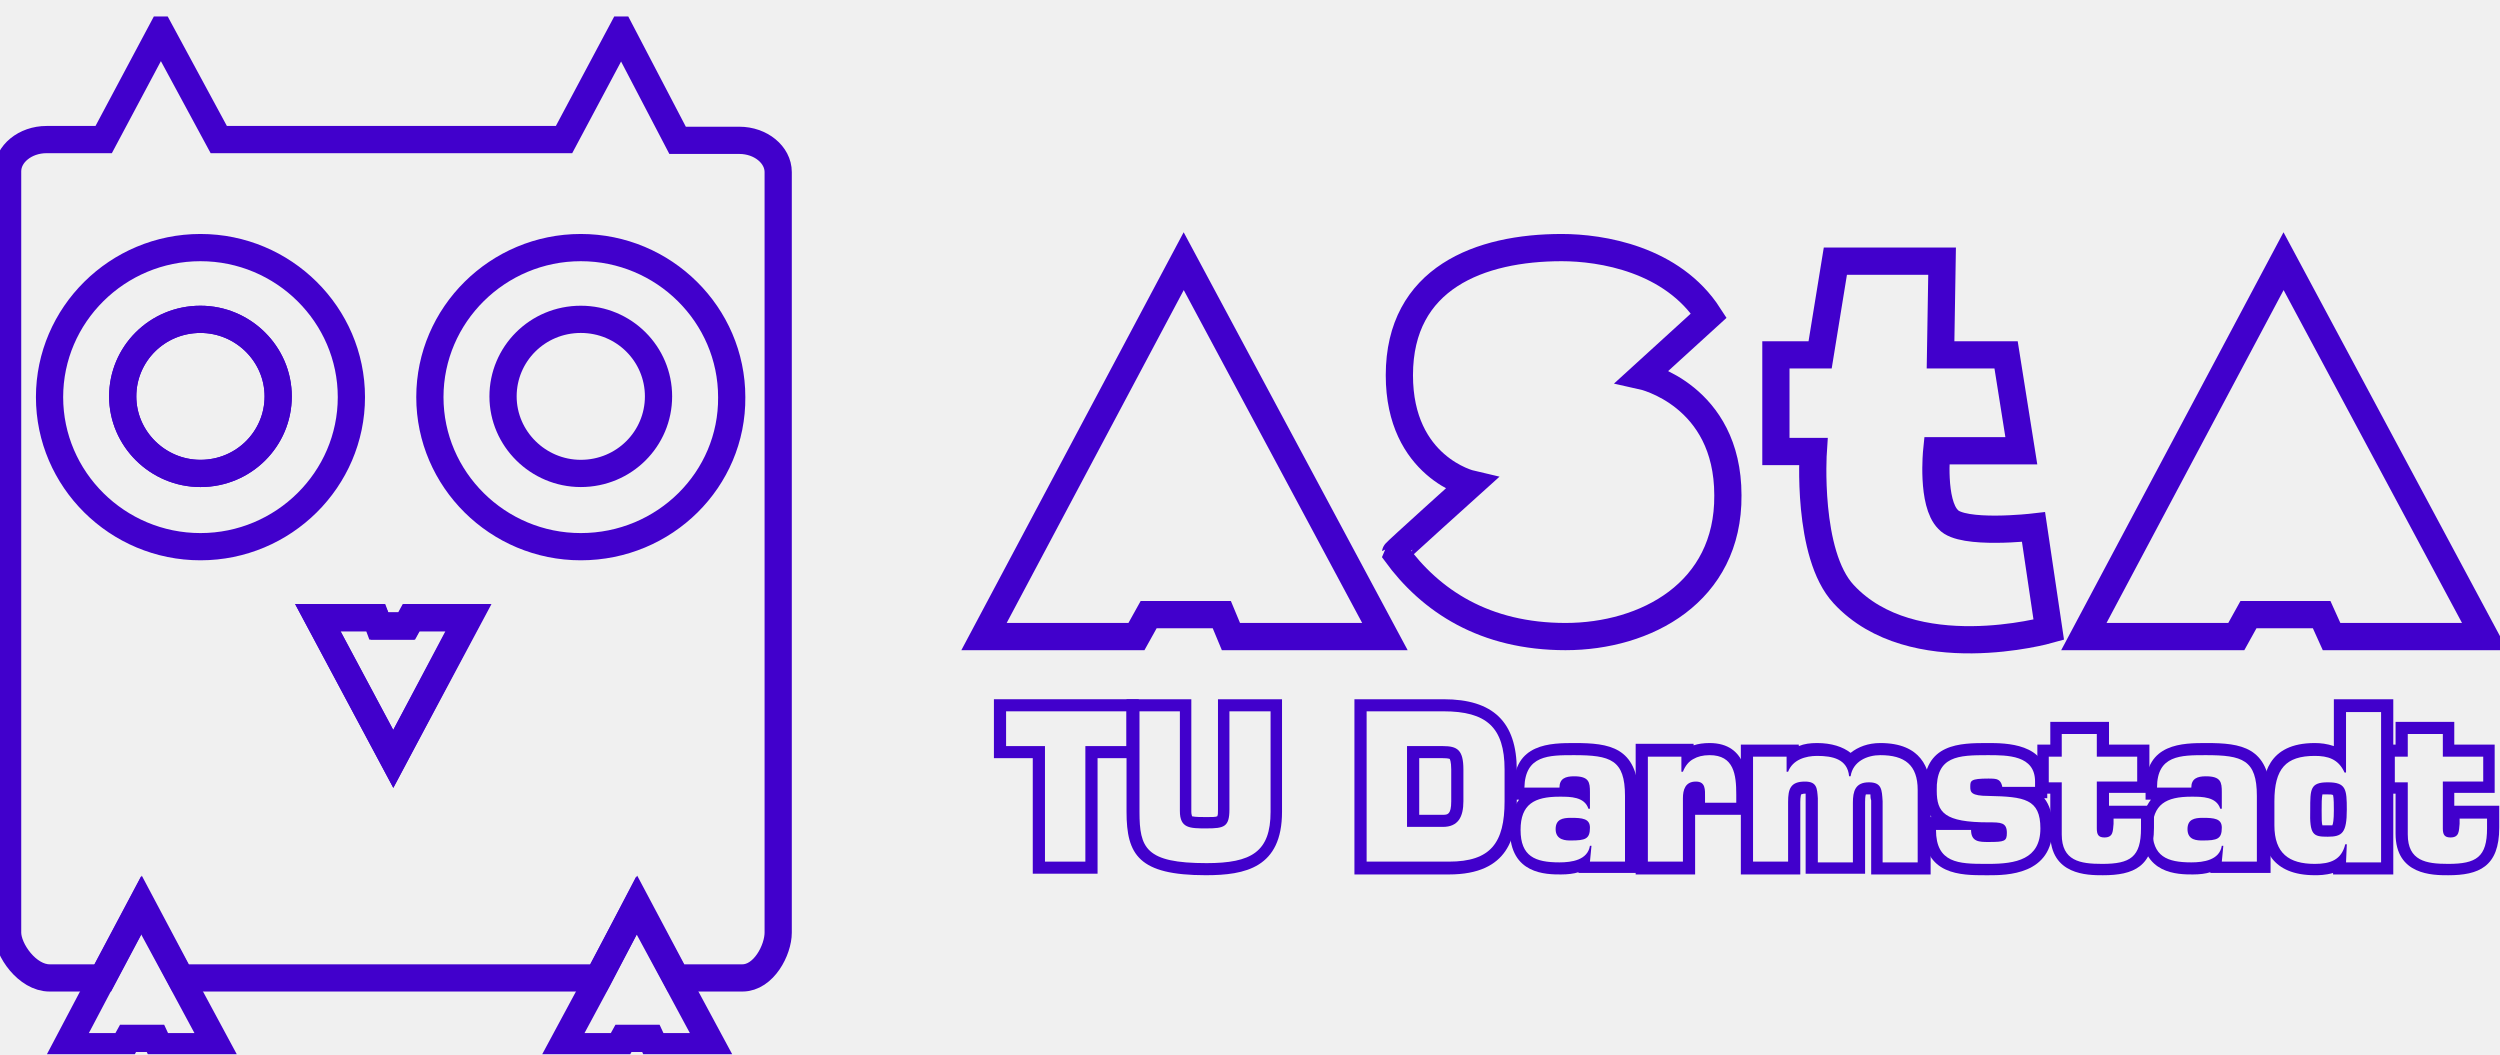
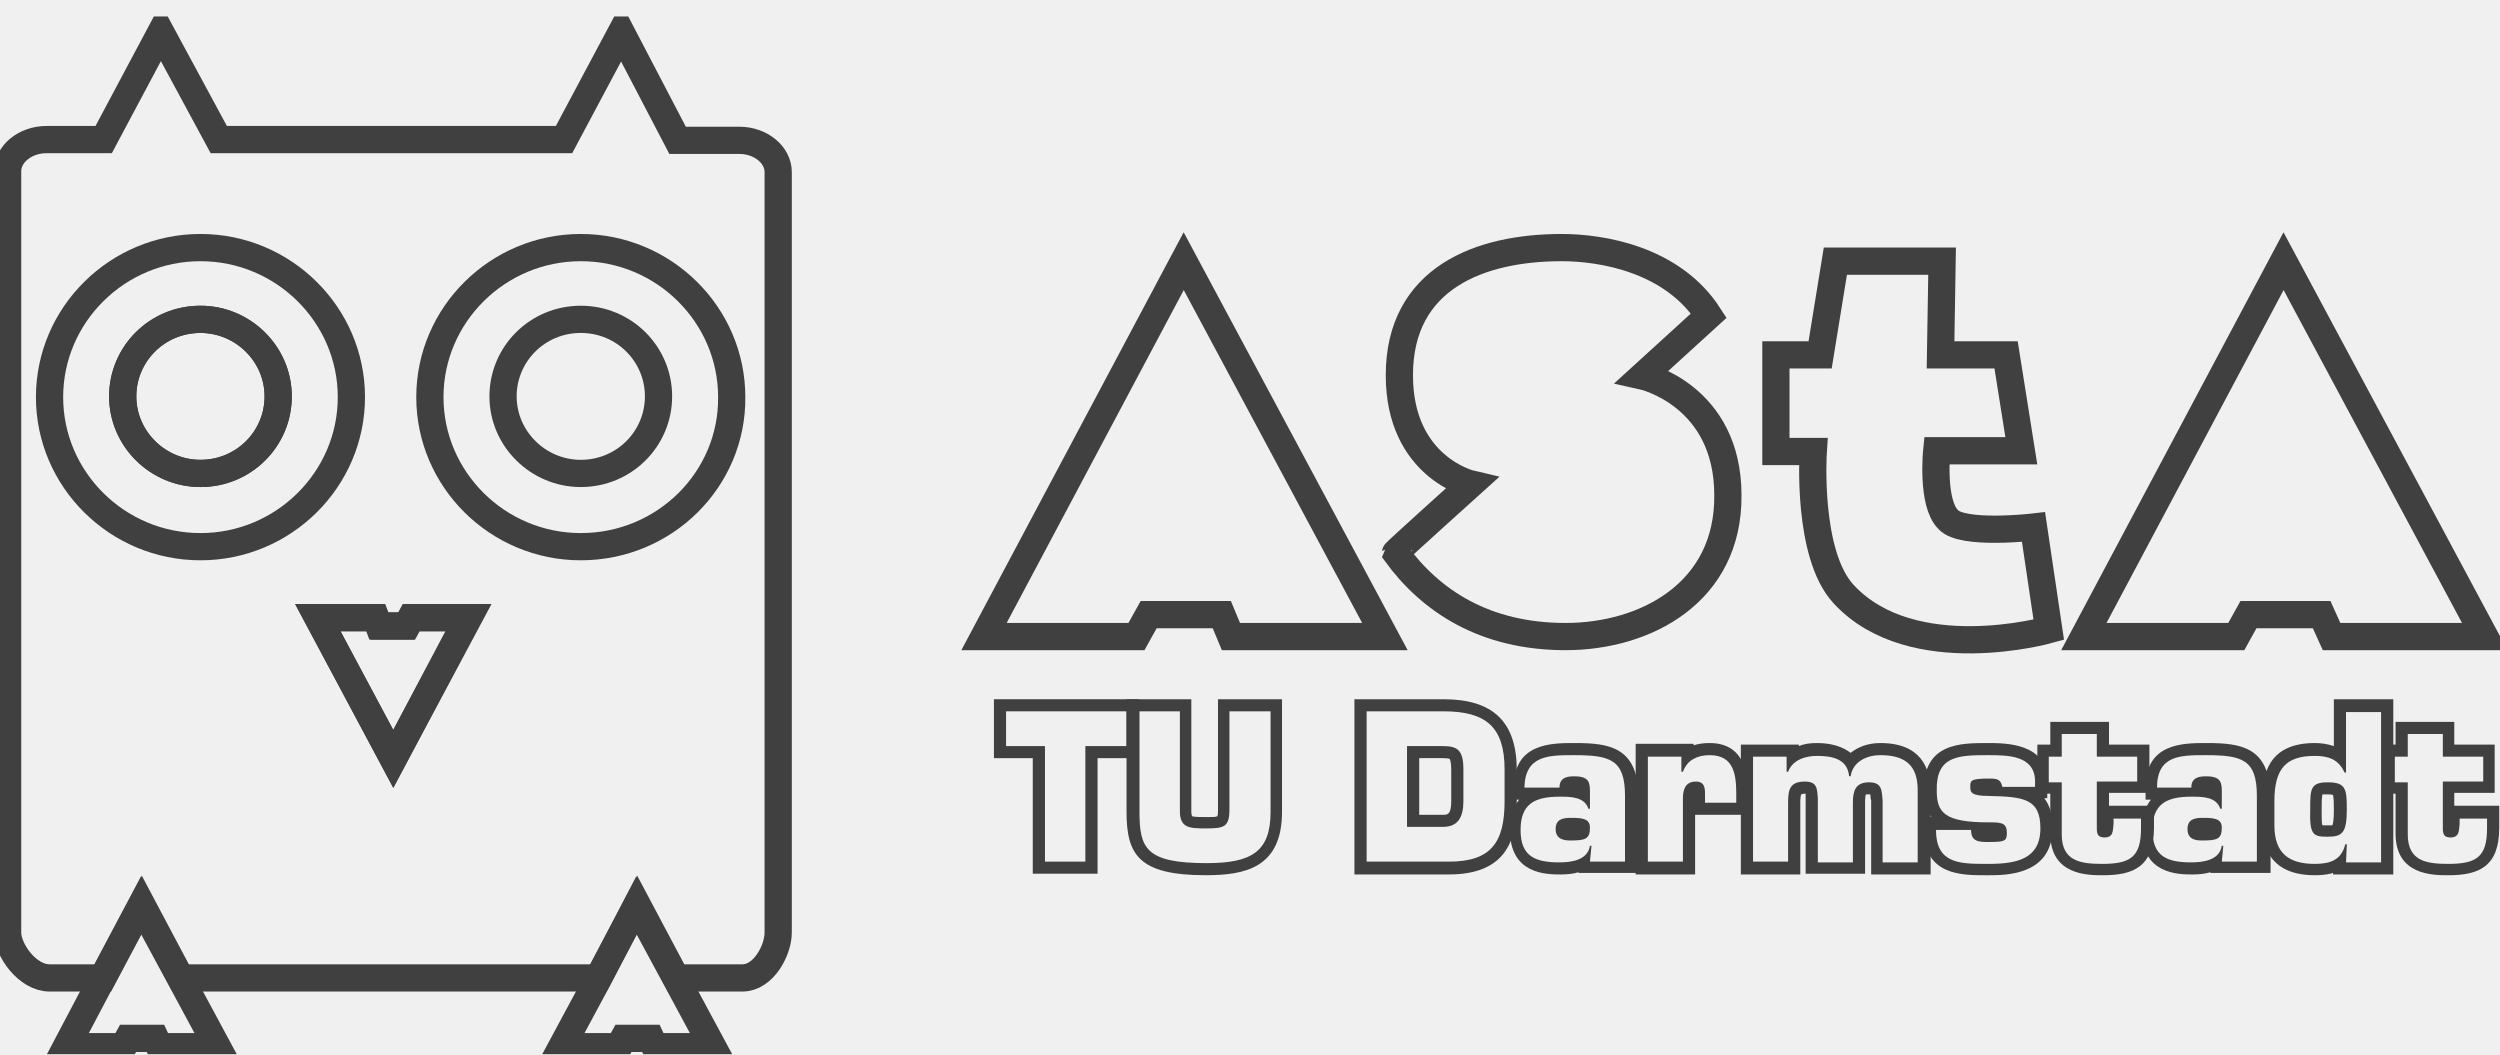
<svg xmlns="http://www.w3.org/2000/svg" width="83" height="35" viewBox="0 0 83 35" fill="none">
  <g clip-path="url(#clip0)">
-     <path d="M6.655 10.602C5.213 10.602 4.074 11.756 4.074 13.16C4.074 14.564 5.238 15.718 6.655 15.718C8.097 15.718 9.236 14.564 9.236 13.16C9.236 11.756 8.072 10.602 6.655 10.602Z" stroke="#4100CC" stroke-width="0.904" stroke-miterlimit="10" />
-     <path d="M19.282 10.602C17.84 10.602 16.701 11.756 16.701 13.16C16.701 14.564 17.865 15.718 19.282 15.718C20.725 15.718 21.863 14.564 21.863 13.16C21.863 11.756 20.725 10.602 19.282 10.602Z" stroke="#4100CC" stroke-width="0.904" stroke-miterlimit="10" />
-     <path d="M40.867 21.134L40.564 20.406H38.135L37.73 21.134H32.669L39.299 8.671L45.979 21.134H40.867Z" stroke="#4100CC" stroke-width="0.904" />
-     <path d="M51.976 21.134C49.294 21.134 47.497 19.955 46.333 18.351C46.333 18.325 48.838 16.069 48.838 16.069C48.838 16.069 46.459 15.517 46.459 12.458C46.459 9.223 49.142 8.22 51.849 8.22C53.165 8.22 55.519 8.596 56.733 10.477L54.532 12.483C54.532 12.483 57.366 13.11 57.366 16.445C57.391 19.679 54.633 21.134 51.976 21.134Z" stroke="#4100CC" stroke-width="0.904" />
-     <path d="M68.019 20.908C68.019 20.908 63.49 22.187 61.212 19.729C59.972 18.4 60.2 14.99 60.2 14.99H58.96V11.781H60.428L60.934 8.671H64.477L64.426 11.781H66.602L67.108 14.965H64.299C64.299 14.965 64.122 16.695 64.679 17.247C65.135 17.774 67.513 17.498 67.513 17.498L68.019 20.908Z" stroke="#4100CC" stroke-width="0.904" />
-     <path d="M77.408 21.134L77.079 20.406H74.649L74.245 21.134H69.184L75.814 8.671L82.494 21.134H77.408Z" stroke="#4100CC" stroke-width="0.904" />
-     <path d="M37.401 23.616V24.77H36.034V28.606H34.693V24.77H33.402V23.616H37.401ZM37.806 23.215H37.401H33.402H32.998V23.616V24.77V25.171H33.402H34.288V28.606V29.007H34.693H36.034H36.439V28.606V25.171H37.401H37.806V24.77V23.616V23.215Z" fill="#4100CC" />
-     <path d="M42.183 23.616V26.951C42.183 28.28 41.551 28.656 40.058 28.656C38.033 28.656 37.831 28.155 37.831 26.951V23.616H39.172V26.926C39.172 27.503 39.501 27.503 40.058 27.503C40.64 27.503 40.817 27.453 40.817 26.876V23.616H42.183ZM42.588 23.215H42.183H40.842H40.437V23.616V26.876C40.437 27.001 40.437 27.051 40.412 27.101C40.361 27.127 40.235 27.127 40.058 27.127C39.906 27.127 39.678 27.127 39.577 27.101C39.577 27.076 39.552 27.051 39.552 26.951V23.616V23.215H39.147H37.806H37.401V23.616V26.951C37.401 28.38 37.806 29.057 40.032 29.057C41.348 29.057 42.563 28.806 42.563 26.951V23.616V23.215H42.588Z" fill="#4100CC" />
-     <path d="M47.928 23.616C49.344 23.616 49.952 24.143 49.952 25.547V26.6C49.952 27.979 49.496 28.606 48.105 28.606H45.372V23.616H47.928ZM46.713 27.453H47.902C48.408 27.453 48.585 27.127 48.585 26.6V25.547C48.585 24.895 48.383 24.77 47.902 24.77H46.713V27.453ZM47.928 23.215H45.372H44.967V23.616V28.631V29.032H45.372H48.105C50.104 29.032 50.357 27.753 50.357 26.625V25.572C50.357 23.967 49.572 23.215 47.928 23.215ZM47.118 25.171H47.902C48.079 25.171 48.13 25.196 48.13 25.196C48.13 25.196 48.181 25.271 48.181 25.547V26.6C48.181 27.051 48.054 27.051 47.902 27.051H47.118V25.171Z" fill="#4100CC" />
-     <path d="M52.255 25.071C53.469 25.071 53.95 25.221 53.95 26.425V28.606H52.786L52.837 28.08H52.786C52.71 28.556 52.179 28.631 51.774 28.631C50.964 28.631 50.483 28.431 50.483 27.553C50.483 26.701 50.939 26.45 51.774 26.45H51.799C52.128 26.45 52.609 26.45 52.735 26.851H52.786V26.299C52.786 25.973 52.761 25.773 52.255 25.773C51.976 25.773 51.774 25.848 51.774 26.149H50.61C50.635 25.071 51.419 25.071 52.255 25.071ZM52.153 27.904C52.634 27.904 52.786 27.854 52.786 27.478C52.786 27.177 52.533 27.152 52.153 27.152C51.875 27.152 51.647 27.202 51.647 27.528C51.647 27.904 52.002 27.904 52.153 27.904ZM52.28 24.669C51.495 24.669 50.255 24.669 50.255 26.149V26.55H50.433C50.255 26.776 50.129 27.102 50.129 27.553C50.129 29.032 51.343 29.032 51.824 29.032C52.052 29.032 52.255 29.007 52.406 28.957V28.982H52.837H54.001H54.405V28.581V26.4C54.355 24.795 53.419 24.669 52.28 24.669Z" fill="#4100CC" />
-     <path d="M56.759 25.071C57.569 25.071 57.644 25.723 57.644 26.375V26.65H56.607V26.475C56.607 26.224 56.632 25.948 56.303 25.948C55.949 25.948 55.873 26.224 55.873 26.5V28.606H54.709V25.121H55.822V25.622H55.873C55.949 25.422 56.075 25.271 56.227 25.196C56.354 25.121 56.531 25.071 56.759 25.071ZM56.759 24.669C56.556 24.669 56.379 24.695 56.227 24.745V24.695H55.822H54.709H54.304V25.121V28.631V29.032H54.709H55.873H56.278V28.631V27.052H56.607H57.644H58.049V26.65V26.375C58.024 25.898 58.024 24.669 56.759 24.669Z" fill="#4100CC" />
-     <path d="M62.427 25.071C63.237 25.071 63.667 25.397 63.667 26.224V28.631H62.503V26.6C62.478 26.224 62.478 25.973 62.048 25.973C61.592 25.973 61.516 26.274 61.516 26.65V28.631H60.352V26.5C60.327 26.174 60.327 25.948 59.922 25.948C59.441 25.948 59.365 26.199 59.365 26.625V28.606H58.201V25.121H59.315V25.622H59.365C59.517 25.221 59.947 25.096 60.327 25.096C60.833 25.096 61.339 25.196 61.39 25.773H61.44C61.516 25.271 61.997 25.071 62.427 25.071ZM62.427 24.669C62.022 24.669 61.693 24.795 61.44 24.995C61.187 24.795 60.808 24.669 60.327 24.669C60.099 24.669 59.897 24.695 59.72 24.77V24.72H59.315H58.201H57.796V25.121V28.631V29.032H58.201H59.365H59.77V28.631V26.625C59.77 26.45 59.795 26.4 59.795 26.375C59.821 26.375 59.846 26.349 59.922 26.349H59.947C59.947 26.4 59.947 26.45 59.947 26.5V28.606V29.007H60.352H61.516H61.921V28.606V26.625C61.921 26.425 61.946 26.375 61.946 26.375C61.946 26.375 61.972 26.375 62.048 26.375C62.073 26.375 62.073 26.375 62.098 26.375C62.098 26.425 62.098 26.5 62.123 26.575V26.625V28.631V29.032H62.528H63.692H64.097V28.631V26.224C64.072 25.522 63.794 24.669 62.427 24.669Z" fill="#4100CC" />
-     <path d="M65.995 25.071C66.653 25.071 67.564 25.071 67.564 25.948V26.124H66.476C66.451 25.973 66.375 25.898 66.299 25.873C66.223 25.848 66.097 25.848 66.02 25.848C65.413 25.848 65.413 25.923 65.413 26.124C65.413 26.299 65.439 26.425 66.02 26.425C67.21 26.45 67.741 26.525 67.741 27.503C67.741 28.531 66.931 28.681 66.02 28.681C65.995 28.681 65.97 28.681 65.919 28.681C65.034 28.681 64.275 28.656 64.275 27.553H65.439C65.439 27.954 65.717 27.954 66.02 27.954C66.552 27.954 66.628 27.929 66.628 27.653C66.628 27.302 66.425 27.302 66.02 27.302C64.553 27.302 64.3 26.976 64.3 26.249C64.275 25.096 65.008 25.071 65.995 25.071ZM65.995 24.669C65.084 24.669 63.87 24.669 63.87 26.224C63.87 26.625 63.971 26.901 64.123 27.127H63.87V27.528C63.87 29.058 65.11 29.058 65.919 29.058H65.97H66.02C66.603 29.058 68.146 29.058 68.146 27.478C68.146 27.026 68.045 26.726 67.868 26.5H67.969V26.099V25.923C67.969 24.669 66.577 24.669 65.995 24.669Z" fill="#4100CC" />
-     <path d="M69.614 24.369V25.121H70.955V25.948H69.614V27.503C69.614 27.703 69.664 27.804 69.867 27.804C70.17 27.804 70.145 27.578 70.17 27.352V27.177H71.081V27.503C71.081 28.456 70.727 28.681 69.791 28.681C69.057 28.681 68.45 28.581 68.45 27.703V25.973H68.019V25.121H68.45V24.369H69.614ZM70.019 23.967H69.614H68.45H68.07V24.369V24.72H68.045H67.64V25.121V25.948V26.349H68.045H68.07V27.678C68.07 29.058 69.31 29.058 69.816 29.058C70.828 29.058 71.512 28.782 71.512 27.478V27.152V26.751H71.107H70.196H70.019V26.324H70.955H71.36V25.923V25.121V24.72H70.955H70.019V24.369V23.967Z" fill="#4100CC" />
-     <path d="M73.232 25.071C74.447 25.071 74.928 25.221 74.928 26.425V28.606H73.764L73.814 28.08H73.764C73.688 28.556 73.156 28.631 72.751 28.631C71.942 28.631 71.461 28.431 71.461 27.553C71.461 26.701 71.916 26.45 72.751 26.45H72.777C73.106 26.45 73.587 26.45 73.713 26.851H73.764V26.299C73.764 25.973 73.738 25.773 73.232 25.773C72.954 25.773 72.751 25.848 72.751 26.149H71.613C71.613 25.071 72.397 25.071 73.232 25.071ZM73.131 27.904C73.612 27.904 73.764 27.854 73.764 27.478C73.764 27.177 73.511 27.152 73.131 27.152C72.853 27.152 72.625 27.202 72.625 27.528C72.625 27.904 72.954 27.904 73.131 27.904ZM73.258 24.669C72.473 24.669 71.233 24.669 71.233 26.149V26.55H71.41C71.233 26.776 71.107 27.102 71.107 27.553C71.107 29.032 72.321 29.032 72.802 29.032C73.03 29.032 73.232 29.007 73.384 28.957V28.982H73.814H74.978H75.383V28.581V26.4C75.333 24.795 74.396 24.669 73.258 24.669Z" fill="#4100CC" />
-     <path d="M79.052 23.616V28.631H77.888L77.914 28.029H77.863C77.737 28.556 77.357 28.681 76.851 28.681C75.991 28.681 75.51 28.33 75.51 27.402V26.6C75.51 25.522 75.889 25.096 76.851 25.096C77.281 25.096 77.635 25.196 77.838 25.647H77.888V23.641H79.052V23.616ZM77.281 27.779C77.762 27.779 77.914 27.653 77.914 26.876C77.914 26.199 77.888 25.973 77.281 25.973C76.699 25.973 76.699 26.199 76.699 26.876C76.674 27.728 76.8 27.779 77.281 27.779ZM79.457 23.215H79.052H77.888H77.484V23.616V24.77C77.256 24.694 77.053 24.669 76.851 24.669C75.282 24.669 75.105 25.747 75.105 26.575V27.377C75.105 28.155 75.409 29.057 76.851 29.057C76.978 29.057 77.205 29.057 77.458 28.982V29.032H77.888H79.052H79.457V28.631V23.616V23.215ZM77.104 26.374C77.129 26.374 77.18 26.374 77.256 26.374C77.357 26.374 77.433 26.374 77.458 26.399C77.484 26.5 77.484 26.75 77.484 26.901C77.484 27.227 77.458 27.352 77.433 27.402C77.408 27.402 77.357 27.402 77.256 27.402C77.18 27.402 77.129 27.402 77.104 27.402C77.079 27.327 77.079 27.202 77.079 26.901C77.079 26.7 77.079 26.475 77.104 26.374Z" fill="#4100CC" />
-     <path d="M81.102 24.369V25.121H82.443V25.948H81.102V27.503C81.102 27.703 81.153 27.804 81.355 27.804C81.659 27.804 81.633 27.578 81.659 27.352V27.177H82.57V27.503C82.57 28.456 82.216 28.681 81.279 28.681C80.545 28.681 79.938 28.581 79.938 27.703V25.973H79.508V25.121H79.938V24.369H81.102ZM81.507 23.967H81.102H79.938H79.533V24.369V24.72H79.508H79.103V25.121V25.948V26.349H79.508H79.533V27.678C79.533 29.058 80.773 29.058 81.279 29.058C82.291 29.058 82.975 28.782 82.975 27.478V27.152V26.751H82.57H81.659H81.482V26.324H82.418H82.823V25.923V25.121V24.72H82.418H81.482V24.369V23.967H81.507Z" fill="#4100CC" />
-     <path d="M13.488 20.783H12.577L12.475 20.507H10.552L13.057 25.196L15.537 20.507H13.639L13.488 20.783Z" stroke="#4100CC" stroke-width="0.904" stroke-miterlimit="10" />
-     <path d="M6.655 10.602C5.213 10.602 4.074 11.756 4.074 13.16C4.074 14.564 5.238 15.718 6.655 15.718C8.097 15.718 9.236 14.564 9.236 13.16C9.236 11.756 8.072 10.602 6.655 10.602Z" stroke="#4100CC" stroke-width="0.904" stroke-miterlimit="10" />
-     <path d="M13.488 20.783H12.577L12.475 20.507H10.552L13.057 25.196L15.537 20.507H13.639L13.488 20.783Z" stroke="#4100CC" stroke-width="0.452" stroke-miterlimit="10" />
-     <path d="M19.282 10.602C17.84 10.602 16.701 11.756 16.701 13.16C16.701 14.564 17.865 15.718 19.282 15.718C20.725 15.718 21.863 14.564 21.863 13.16C21.863 11.756 20.725 10.602 19.282 10.602Z" stroke="#4100CC" stroke-width="0.452" stroke-miterlimit="10" />
-     <path d="M6.655 8.195C3.897 8.195 1.645 10.427 1.645 13.16C1.645 15.893 3.897 18.125 6.655 18.125C9.413 18.125 11.665 15.893 11.665 13.16C11.665 10.427 9.413 8.195 6.655 8.195Z" stroke="#4100CC" stroke-width="0.452" stroke-miterlimit="10" />
-     <path d="M13.488 20.783H12.577L12.475 20.507H10.552L13.057 25.196L15.537 20.507H13.639L13.488 20.783Z" stroke="#4100CC" stroke-width="0.452" stroke-miterlimit="10" />
-     <path d="M24.546 4.659H22.496L20.624 1.074L18.726 4.634H7.263L5.339 1.074L3.442 4.634H1.544C0.835 4.634 0.253 5.111 0.253 5.688V30.963C0.253 31.54 0.911 32.467 1.645 32.467H3.416L4.707 30.035L5.997 32.467H19.864L21.155 30.035L22.446 32.467H24.647C25.356 32.467 25.836 31.54 25.836 30.963V5.713C25.836 5.136 25.254 4.659 24.546 4.659ZM6.655 18.15C3.897 18.15 1.645 15.918 1.645 13.185C1.645 10.452 3.897 8.22 6.655 8.22C9.414 8.22 11.666 10.452 11.666 13.185C11.666 15.918 9.414 18.15 6.655 18.15ZM13.057 25.196L10.552 20.507H12.475L12.602 20.783H13.513L13.665 20.507H15.563L13.057 25.196ZM19.282 18.15C16.524 18.15 14.272 15.918 14.272 13.185C14.272 10.452 16.524 8.22 19.282 8.22C22.041 8.22 24.293 10.452 24.293 13.185C24.318 15.918 22.066 18.15 19.282 18.15Z" stroke="#4100CC" stroke-width="0.904" />
-     <path d="M13.488 20.783H12.577L12.475 20.507H10.552L13.057 25.196L15.537 20.507H13.639L13.488 20.783Z" stroke="#4100CC" stroke-width="0.452" stroke-miterlimit="10" />
-     <path d="M19.864 32.493L18.65 34.749H20.547L20.699 34.474H21.61L21.737 34.749H23.66L22.445 32.493L21.13 30.061L19.864 32.493Z" stroke="#4100CC" stroke-width="0.904" stroke-miterlimit="10" />
-     <path d="M3.391 32.493L2.201 34.749H4.099L4.251 34.474H5.162L5.289 34.749H7.212L5.997 32.493L4.681 30.061L3.391 32.493Z" stroke="#4100CC" stroke-width="0.904" stroke-miterlimit="10" />
+     <path d="M6.655 10.602C5.213 10.602 4.074 11.756 4.074 13.16C4.074 14.564 5.238 15.718 6.655 15.718C8.097 15.718 9.236 14.564 9.236 13.16C9.236 11.756 8.072 10.602 6.655 10.602Z" stroke="#404040" stroke-width="0.904" stroke-miterlimit="10" />
+     <path d="M19.282 10.602C17.84 10.602 16.701 11.756 16.701 13.16C16.701 14.564 17.865 15.718 19.282 15.718C20.725 15.718 21.863 14.564 21.863 13.16C21.863 11.756 20.725 10.602 19.282 10.602Z" stroke="#404040" stroke-width="0.904" stroke-miterlimit="10" />
+     <path d="M40.867 21.134L40.564 20.406H38.135L37.73 21.134H32.669L39.299 8.671L45.979 21.134H40.867Z" stroke="#404040" stroke-width="0.904" />
+     <path d="M51.976 21.134C49.294 21.134 47.497 19.955 46.333 18.351C46.333 18.325 48.838 16.069 48.838 16.069C48.838 16.069 46.459 15.517 46.459 12.458C46.459 9.223 49.142 8.22 51.849 8.22C53.165 8.22 55.519 8.596 56.733 10.477L54.532 12.483C54.532 12.483 57.366 13.11 57.366 16.445C57.391 19.679 54.633 21.134 51.976 21.134Z" stroke="#404040" stroke-width="0.904" />
+     <path d="M68.019 20.908C68.019 20.908 63.49 22.187 61.212 19.729C59.972 18.4 60.2 14.99 60.2 14.99H58.96V11.781H60.428L60.934 8.671H64.477L64.426 11.781H66.602L67.108 14.965H64.299C64.299 14.965 64.122 16.695 64.679 17.247C65.135 17.774 67.513 17.498 67.513 17.498L68.019 20.908Z" stroke="#404040" stroke-width="0.904" />
+     <path d="M77.408 21.134L77.079 20.406H74.649L74.245 21.134H69.184L75.814 8.671L82.494 21.134H77.408Z" stroke="#404040" stroke-width="0.904" />
+     <path d="M37.401 23.616V24.77H36.034V28.606H34.693V24.77H33.402V23.616H37.401ZM37.806 23.215H37.401H33.402H32.998V23.616V24.77V25.171H33.402H34.288V28.606V29.007H34.693H36.034H36.439V28.606V25.171H37.401H37.806V24.77V23.616V23.215Z" fill="#404040" />
+     <path d="M42.183 23.616V26.951C42.183 28.28 41.551 28.656 40.058 28.656C38.033 28.656 37.831 28.155 37.831 26.951V23.616H39.172V26.926C39.172 27.503 39.501 27.503 40.058 27.503C40.64 27.503 40.817 27.453 40.817 26.876V23.616H42.183ZM42.588 23.215H42.183H40.842H40.437V23.616V26.876C40.437 27.001 40.437 27.051 40.412 27.101C40.361 27.127 40.235 27.127 40.058 27.127C39.906 27.127 39.678 27.127 39.577 27.101C39.577 27.076 39.552 27.051 39.552 26.951V23.616V23.215H39.147H37.806H37.401V23.616V26.951C37.401 28.38 37.806 29.057 40.032 29.057C41.348 29.057 42.563 28.806 42.563 26.951V23.616V23.215H42.588Z" fill="#404040" />
+     <path d="M47.928 23.616C49.344 23.616 49.952 24.143 49.952 25.547V26.6C49.952 27.979 49.496 28.606 48.105 28.606H45.372V23.616H47.928ZM46.713 27.453H47.902C48.408 27.453 48.585 27.127 48.585 26.6V25.547C48.585 24.895 48.383 24.77 47.902 24.77H46.713V27.453ZM47.928 23.215H45.372H44.967V23.616V28.631V29.032H45.372H48.105C50.104 29.032 50.357 27.753 50.357 26.625V25.572C50.357 23.967 49.572 23.215 47.928 23.215ZM47.118 25.171H47.902C48.079 25.171 48.13 25.196 48.13 25.196C48.13 25.196 48.181 25.271 48.181 25.547V26.6C48.181 27.051 48.054 27.051 47.902 27.051H47.118V25.171Z" fill="#404040" />
+     <path d="M52.255 25.071C53.469 25.071 53.95 25.221 53.95 26.425V28.606H52.786L52.837 28.08H52.786C52.71 28.556 52.179 28.631 51.774 28.631C50.964 28.631 50.483 28.431 50.483 27.553C50.483 26.701 50.939 26.45 51.774 26.45H51.799C52.128 26.45 52.609 26.45 52.735 26.851H52.786V26.299C52.786 25.973 52.761 25.773 52.255 25.773C51.976 25.773 51.774 25.848 51.774 26.149H50.61C50.635 25.071 51.419 25.071 52.255 25.071ZM52.153 27.904C52.634 27.904 52.786 27.854 52.786 27.478C52.786 27.177 52.533 27.152 52.153 27.152C51.875 27.152 51.647 27.202 51.647 27.528C51.647 27.904 52.002 27.904 52.153 27.904ZM52.28 24.669C51.495 24.669 50.255 24.669 50.255 26.149V26.55H50.433C50.255 26.776 50.129 27.102 50.129 27.553C50.129 29.032 51.343 29.032 51.824 29.032C52.052 29.032 52.255 29.007 52.406 28.957V28.982H52.837H54.001H54.405V28.581V26.4C54.355 24.795 53.419 24.669 52.28 24.669Z" fill="#404040" />
+     <path d="M56.759 25.071C57.569 25.071 57.644 25.723 57.644 26.375V26.65H56.607V26.475C56.607 26.224 56.632 25.948 56.303 25.948C55.949 25.948 55.873 26.224 55.873 26.5V28.606H54.709V25.121H55.822V25.622H55.873C55.949 25.422 56.075 25.271 56.227 25.196C56.354 25.121 56.531 25.071 56.759 25.071ZM56.759 24.669C56.556 24.669 56.379 24.695 56.227 24.745V24.695H55.822H54.709H54.304V25.121V28.631V29.032H54.709H55.873H56.278V28.631V27.052H56.607H57.644H58.049V26.65V26.375C58.024 25.898 58.024 24.669 56.759 24.669Z" fill="#404040" />
+     <path d="M62.427 25.071C63.237 25.071 63.667 25.397 63.667 26.224V28.631H62.503V26.6C62.478 26.224 62.478 25.973 62.048 25.973C61.592 25.973 61.516 26.274 61.516 26.65V28.631H60.352V26.5C60.327 26.174 60.327 25.948 59.922 25.948C59.441 25.948 59.365 26.199 59.365 26.625V28.606H58.201V25.121H59.315V25.622H59.365C59.517 25.221 59.947 25.096 60.327 25.096C60.833 25.096 61.339 25.196 61.39 25.773H61.44C61.516 25.271 61.997 25.071 62.427 25.071ZM62.427 24.669C62.022 24.669 61.693 24.795 61.44 24.995C61.187 24.795 60.808 24.669 60.327 24.669C60.099 24.669 59.897 24.695 59.72 24.77V24.72H59.315H58.201H57.796V25.121V28.631V29.032H58.201H59.365H59.77V28.631V26.625C59.77 26.45 59.795 26.4 59.795 26.375C59.821 26.375 59.846 26.349 59.922 26.349H59.947C59.947 26.4 59.947 26.45 59.947 26.5V28.606V29.007H60.352H61.516H61.921V28.606V26.625C61.921 26.425 61.946 26.375 61.946 26.375C61.946 26.375 61.972 26.375 62.048 26.375C62.073 26.375 62.073 26.375 62.098 26.375C62.098 26.425 62.098 26.5 62.123 26.575V26.625V28.631V29.032H62.528H63.692H64.097V28.631V26.224C64.072 25.522 63.794 24.669 62.427 24.669Z" fill="#404040" />
+     <path d="M65.995 25.071C66.653 25.071 67.564 25.071 67.564 25.948V26.124H66.476C66.451 25.973 66.375 25.898 66.299 25.873C66.223 25.848 66.097 25.848 66.02 25.848C65.413 25.848 65.413 25.923 65.413 26.124C65.413 26.299 65.439 26.425 66.02 26.425C67.21 26.45 67.741 26.525 67.741 27.503C67.741 28.531 66.931 28.681 66.02 28.681C65.995 28.681 65.97 28.681 65.919 28.681C65.034 28.681 64.275 28.656 64.275 27.553H65.439C65.439 27.954 65.717 27.954 66.02 27.954C66.552 27.954 66.628 27.929 66.628 27.653C66.628 27.302 66.425 27.302 66.02 27.302C64.553 27.302 64.3 26.976 64.3 26.249C64.275 25.096 65.008 25.071 65.995 25.071ZM65.995 24.669C65.084 24.669 63.87 24.669 63.87 26.224C63.87 26.625 63.971 26.901 64.123 27.127H63.87V27.528C63.87 29.058 65.11 29.058 65.919 29.058H65.97H66.02C66.603 29.058 68.146 29.058 68.146 27.478C68.146 27.026 68.045 26.726 67.868 26.5H67.969V26.099V25.923C67.969 24.669 66.577 24.669 65.995 24.669Z" fill="#404040" />
+     <path d="M69.614 24.369V25.121H70.955V25.948H69.614V27.503C69.614 27.703 69.664 27.804 69.867 27.804C70.17 27.804 70.145 27.578 70.17 27.352V27.177H71.081V27.503C71.081 28.456 70.727 28.681 69.791 28.681C69.057 28.681 68.45 28.581 68.45 27.703V25.973H68.019V25.121H68.45V24.369H69.614ZM70.019 23.967H69.614H68.45H68.07V24.369V24.72H68.045H67.64V25.121V25.948V26.349H68.045H68.07V27.678C68.07 29.058 69.31 29.058 69.816 29.058C70.828 29.058 71.512 28.782 71.512 27.478V27.152V26.751H71.107H70.196H70.019V26.324H70.955H71.36V25.923V25.121V24.72H70.955H70.019V24.369V23.967Z" fill="#404040" />
+     <path d="M73.232 25.071C74.447 25.071 74.928 25.221 74.928 26.425V28.606H73.764L73.814 28.08H73.764C73.688 28.556 73.156 28.631 72.751 28.631C71.942 28.631 71.461 28.431 71.461 27.553C71.461 26.701 71.916 26.45 72.751 26.45H72.777C73.106 26.45 73.587 26.45 73.713 26.851H73.764V26.299C73.764 25.973 73.738 25.773 73.232 25.773C72.954 25.773 72.751 25.848 72.751 26.149H71.613C71.613 25.071 72.397 25.071 73.232 25.071ZM73.131 27.904C73.612 27.904 73.764 27.854 73.764 27.478C73.764 27.177 73.511 27.152 73.131 27.152C72.853 27.152 72.625 27.202 72.625 27.528C72.625 27.904 72.954 27.904 73.131 27.904ZM73.258 24.669C72.473 24.669 71.233 24.669 71.233 26.149V26.55H71.41C71.233 26.776 71.107 27.102 71.107 27.553C71.107 29.032 72.321 29.032 72.802 29.032C73.03 29.032 73.232 29.007 73.384 28.957V28.982H73.814H74.978H75.383V28.581V26.4C75.333 24.795 74.396 24.669 73.258 24.669Z" fill="#404040" />
+     <path d="M79.052 23.616V28.631H77.888L77.914 28.029H77.863C77.737 28.556 77.357 28.681 76.851 28.681C75.991 28.681 75.51 28.33 75.51 27.402V26.6C75.51 25.522 75.889 25.096 76.851 25.096C77.281 25.096 77.635 25.196 77.838 25.647H77.888V23.641H79.052V23.616ZM77.281 27.779C77.762 27.779 77.914 27.653 77.914 26.876C77.914 26.199 77.888 25.973 77.281 25.973C76.699 25.973 76.699 26.199 76.699 26.876C76.674 27.728 76.8 27.779 77.281 27.779ZM79.457 23.215H79.052H77.888H77.484V23.616V24.77C77.256 24.694 77.053 24.669 76.851 24.669C75.282 24.669 75.105 25.747 75.105 26.575V27.377C75.105 28.155 75.409 29.057 76.851 29.057C76.978 29.057 77.205 29.057 77.458 28.982V29.032H77.888H79.052H79.457V28.631V23.616V23.215ZM77.104 26.374C77.129 26.374 77.18 26.374 77.256 26.374C77.357 26.374 77.433 26.374 77.458 26.399C77.484 26.5 77.484 26.75 77.484 26.901C77.484 27.227 77.458 27.352 77.433 27.402C77.408 27.402 77.357 27.402 77.256 27.402C77.18 27.402 77.129 27.402 77.104 27.402C77.079 27.327 77.079 27.202 77.079 26.901C77.079 26.7 77.079 26.475 77.104 26.374Z" fill="#404040" />
+     <path d="M81.102 24.369V25.121H82.443V25.948H81.102V27.503C81.102 27.703 81.153 27.804 81.355 27.804C81.659 27.804 81.633 27.578 81.659 27.352V27.177H82.57V27.503C82.57 28.456 82.216 28.681 81.279 28.681C80.545 28.681 79.938 28.581 79.938 27.703V25.973H79.508V25.121H79.938V24.369H81.102ZM81.507 23.967H81.102H79.938H79.533V24.369V24.72H79.508H79.103V25.121V25.948V26.349H79.508H79.533V27.678C79.533 29.058 80.773 29.058 81.279 29.058C82.291 29.058 82.975 28.782 82.975 27.478V27.152V26.751H82.57H81.659H81.482V26.324H82.418H82.823V25.923V25.121V24.72H82.418H81.482V24.369V23.967H81.507Z" fill="#404040" />
+     <path d="M13.488 20.783H12.577L12.475 20.507H10.552L13.057 25.196L15.537 20.507H13.639L13.488 20.783Z" stroke="#404040" stroke-width="0.904" stroke-miterlimit="10" />
+     <path d="M6.655 10.602C5.213 10.602 4.074 11.756 4.074 13.16C4.074 14.564 5.238 15.718 6.655 15.718C8.097 15.718 9.236 14.564 9.236 13.16C9.236 11.756 8.072 10.602 6.655 10.602Z" stroke="#404040" stroke-width="0.904" stroke-miterlimit="10" />
+     <path d="M13.488 20.783H12.577L12.475 20.507H10.552L13.057 25.196L15.537 20.507H13.639L13.488 20.783Z" stroke="#404040" stroke-width="0.452" stroke-miterlimit="10" />
+     <path d="M19.282 10.602C17.84 10.602 16.701 11.756 16.701 13.16C16.701 14.564 17.865 15.718 19.282 15.718C20.725 15.718 21.863 14.564 21.863 13.16C21.863 11.756 20.725 10.602 19.282 10.602Z" stroke="#404040" stroke-width="0.452" stroke-miterlimit="10" />
+     <path d="M6.655 8.195C3.897 8.195 1.645 10.427 1.645 13.16C1.645 15.893 3.897 18.125 6.655 18.125C9.413 18.125 11.665 15.893 11.665 13.16C11.665 10.427 9.413 8.195 6.655 8.195Z" stroke="#404040" stroke-width="0.452" stroke-miterlimit="10" />
+     <path d="M13.488 20.783H12.577L12.475 20.507H10.552L13.057 25.196L15.537 20.507H13.639L13.488 20.783Z" stroke="#404040" stroke-width="0.452" stroke-miterlimit="10" />
+     <path d="M24.546 4.659H22.496L20.624 1.074L18.726 4.634H7.263L5.339 1.074L3.442 4.634H1.544C0.835 4.634 0.253 5.111 0.253 5.688V30.963C0.253 31.54 0.911 32.467 1.645 32.467H3.416L4.707 30.035L5.997 32.467H19.864L21.155 30.035L22.446 32.467H24.647C25.356 32.467 25.836 31.54 25.836 30.963V5.713C25.836 5.136 25.254 4.659 24.546 4.659ZM6.655 18.15C3.897 18.15 1.645 15.918 1.645 13.185C1.645 10.452 3.897 8.22 6.655 8.22C9.414 8.22 11.666 10.452 11.666 13.185C11.666 15.918 9.414 18.15 6.655 18.15ZM13.057 25.196L10.552 20.507H12.475L12.602 20.783H13.513L13.665 20.507H15.563L13.057 25.196ZM19.282 18.15C16.524 18.15 14.272 15.918 14.272 13.185C14.272 10.452 16.524 8.22 19.282 8.22C22.041 8.22 24.293 10.452 24.293 13.185C24.318 15.918 22.066 18.15 19.282 18.15Z" stroke="#404040" stroke-width="0.904" />
+     <path d="M13.488 20.783H12.577L12.475 20.507H10.552L13.057 25.196L15.537 20.507H13.639L13.488 20.783Z" stroke="#404040" stroke-width="0.452" stroke-miterlimit="10" />
+     <path d="M19.864 32.493L18.65 34.749H20.547L20.699 34.474H21.61L21.737 34.749H23.66L22.445 32.493L21.13 30.061L19.864 32.493Z" stroke="#404040" stroke-width="0.904" stroke-miterlimit="10" />
+     <path d="M3.391 32.493L2.201 34.749H4.099L4.251 34.474H5.162L5.289 34.749H7.212L5.997 32.493L4.681 30.061L3.391 32.493Z" stroke="#404040" stroke-width="0.904" stroke-miterlimit="10" />
  </g>
  <defs>
    <clipPath id="clip0">
      <rect width="83" height="34.453" fill="white" transform="translate(0 0.547363)" />
    </clipPath>
  </defs>
</svg>
